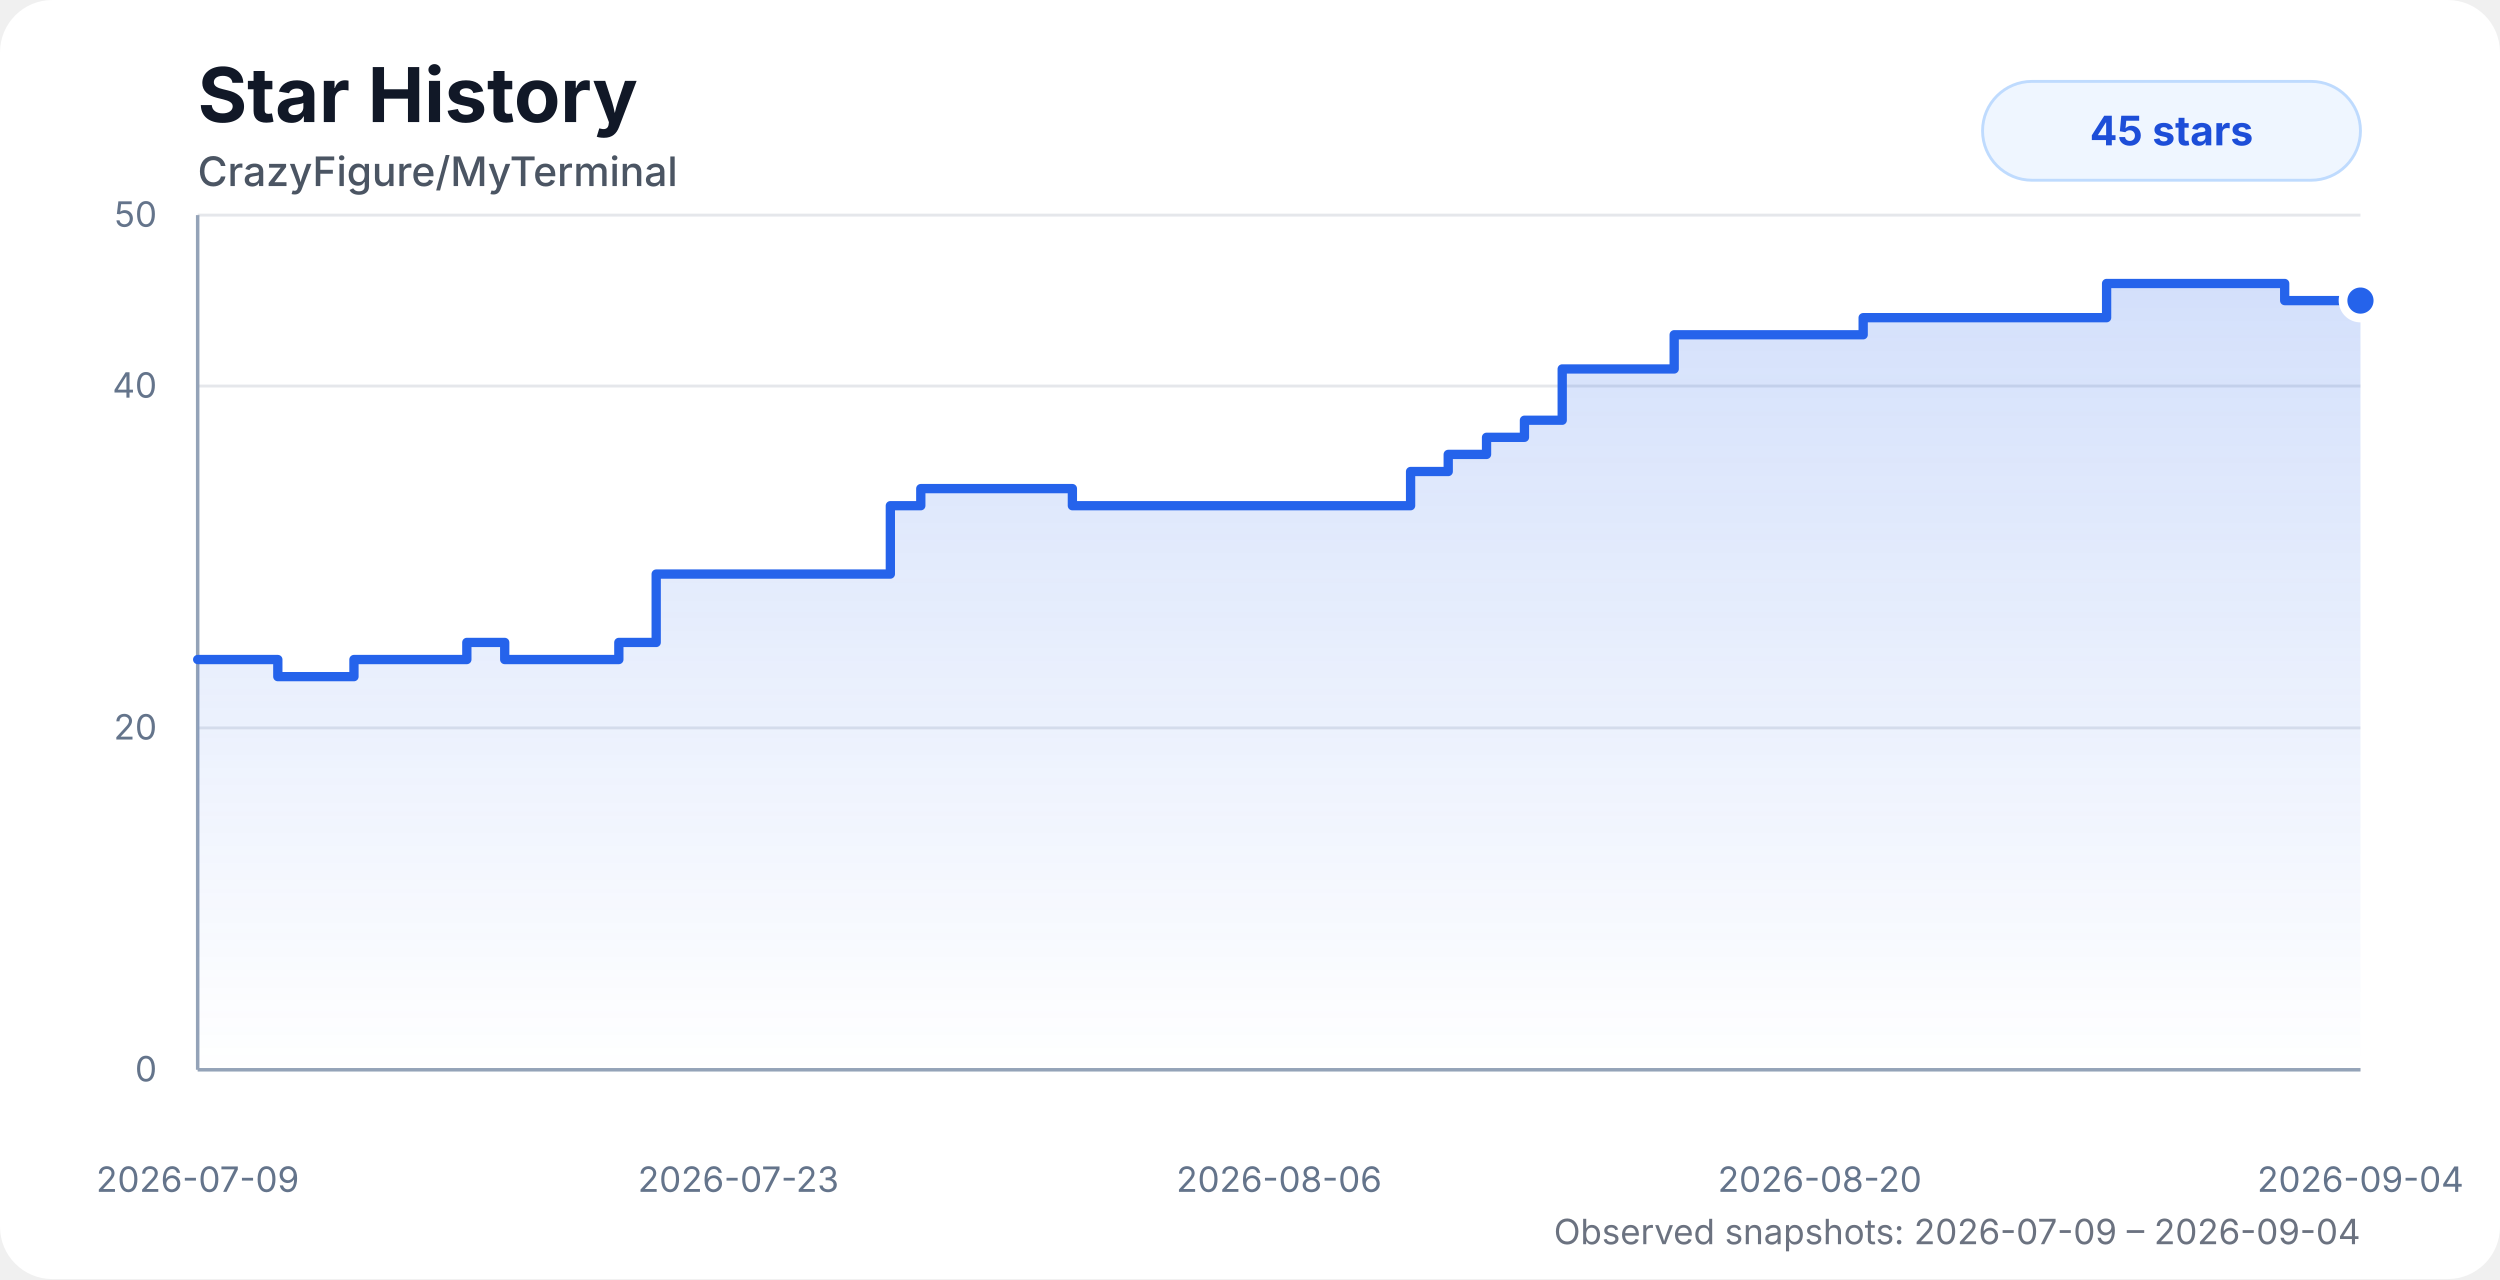
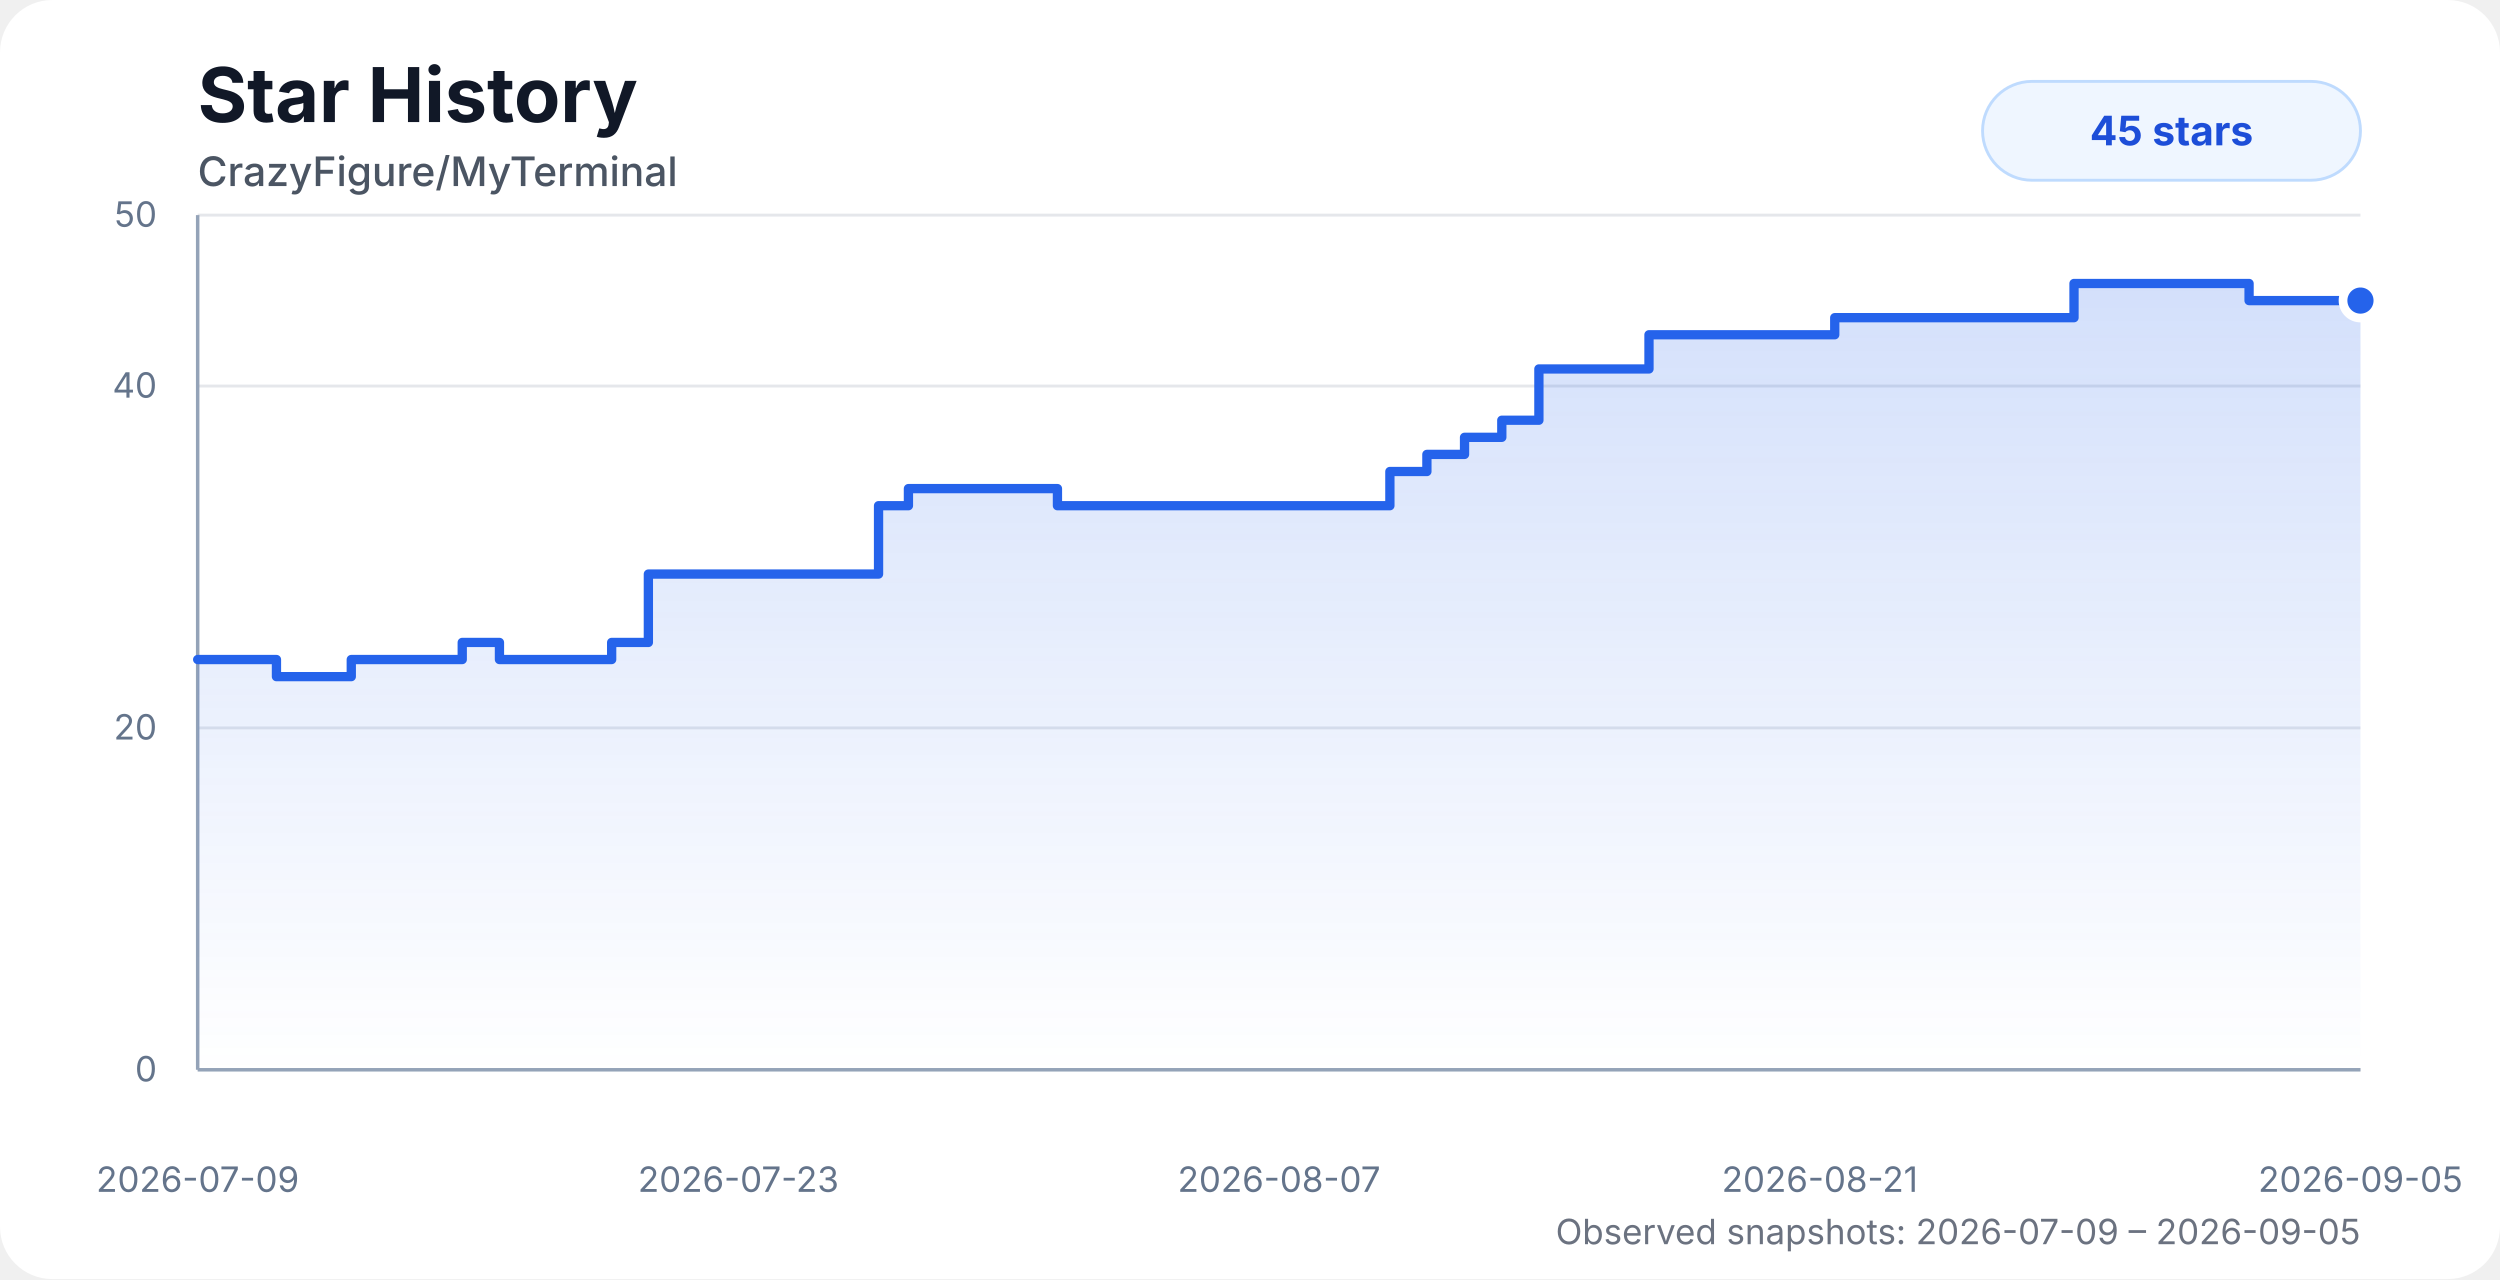
<svg xmlns="http://www.w3.org/2000/svg" width="860" height="440" viewBox="0 0 860 440" role="img" aria-labelledby="title desc">
  <style>
    .chart-bg { fill: #ffffff; }
    .title { fill: #111827; font: 700 26px system-ui, -apple-system, BlinkMacSystemFont, "Segoe UI", sans-serif; }
    .subtitle { fill: #4b5563; font: 500 14px system-ui, -apple-system, BlinkMacSystemFont, "Segoe UI", sans-serif; }
    .axis-label { fill: #64748b; font: 12px system-ui, -apple-system, BlinkMacSystemFont, "Segoe UI", sans-serif; }
    .grid { stroke: #e5e7eb; stroke-width: 1; }
    .axis { stroke: #94a3b8; stroke-width: 1.2; }
    .area { fill: url(#starGradient); opacity: 0.28; }
    .line { fill: none; stroke: #2563eb; stroke-width: 3.2; stroke-linecap: round; stroke-linejoin: round; }
    .dot { fill: #2563eb; stroke: #ffffff; stroke-width: 3; }
    .badge { fill: #eff6ff; stroke: #bfdbfe; }
    .badge-text { fill: #1d4ed8; font: 700 14px system-ui, -apple-system, BlinkMacSystemFont, "Segoe UI", sans-serif; }
    .status { fill: #6b7280; font: 12px system-ui, -apple-system, BlinkMacSystemFont, "Segoe UI", sans-serif; }
    @media (prefers-color-scheme: dark) {
      .chart-bg { fill: #0d1117; }
      .title { fill: #f8fafc; }
      .subtitle { fill: #cbd5e1; }
      .axis-label { fill: #94a3b8; }
      .grid { stroke: #1f2937; }
      .axis { stroke: #475569; }
      .dot { stroke: #0d1117; }
      .badge { fill: #172554; stroke: #1d4ed8; }
      .badge-text { fill: #bfdbfe; }
      .status { fill: #94a3b8; }
    }
  </style>
  <defs>
    <linearGradient id="starGradient" x1="0" x2="0" y1="0" y2="1">
      <stop offset="0%" stop-color="#2563eb" stop-opacity="0.72" />
      <stop offset="100%" stop-color="#2563eb" stop-opacity="0" />
    </linearGradient>
  </defs>
  <rect class="chart-bg" width="860" height="440" rx="18" />
  <text class="title" x="68" y="42">Star History</text>
  <text class="subtitle" x="68" y="64">CrazyFigure/MyTerminal</text>
  <g>
    <line class="grid" x1="68" y1="368" x2="812" y2="368" />
    <line class="grid" x1="68" y1="250.4" x2="812" y2="250.4" />
    <line class="grid" x1="68" y1="132.8" x2="812" y2="132.8" />
    <line class="grid" x1="68" y1="74" x2="812" y2="74" />
    <line class="axis" x1="68" y1="74" x2="68" y2="368" />
    <line class="axis" x1="68" y1="368" x2="812" y2="368" />
    <text class="axis-label" x="54" y="372" text-anchor="end">0</text>
    <text class="axis-label" x="54" y="254.4" text-anchor="end">20</text>
    <text class="axis-label" x="54" y="136.8" text-anchor="end">40</text>
    <text class="axis-label" x="54" y="78" text-anchor="end">50</text>
    <text class="axis-label" x="68" y="410" text-anchor="middle">2026-07-09</text>
    <text class="axis-label" x="254" y="410" text-anchor="middle">2026-07-23</text>
-     <text class="axis-label" x="440" y="410" text-anchor="middle">2026-08-06</text>
-     <text class="axis-label" x="626" y="410" text-anchor="middle">2026-08-20</text>
-     <text class="axis-label" x="812" y="410" text-anchor="middle">2026-09-04</text>
+     <text class="axis-label" x="440" y="410" text-anchor="middle">2026-08-07</text>
+     <text class="axis-label" x="626" y="410" text-anchor="middle">2026-08-21</text>
+     <text class="axis-label" x="812" y="410" text-anchor="middle">2026-09-05</text>
  </g>
-   <path class="area" d="M 68 226.88 H 82.92 V 226.88 H 95.57 V 232.76 H 121.76 V 226.88 H 160.59 V 221 H 173.62 V 226.88 H 212.88 V 221 H 225.73 V 197.48 H 238.75 V 197.48 H 306.28 V 173.96 H 316.75 V 168.08 H 368.9 V 173.96 H 407.86 V 173.96 H 420.85 V 173.96 H 433.87 V 173.96 H 446.62 V 173.96 H 459.06 V 173.96 H 472.14 V 173.96 H 485.24 V 162.2 H 498.19 V 156.32 H 511.37 V 150.44 H 524.41 V 144.56 H 537.4 V 126.92 H 549.83 V 126.92 H 562.92 V 126.92 H 575.92 V 115.16 H 588.89 V 115.16 H 601.92 V 115.16 H 614.92 V 115.16 H 627.99 V 115.16 H 640.93 V 109.28 H 654.02 V 109.28 H 667.03 V 109.28 H 679.99 V 109.28 H 693.07 V 109.28 H 710.72 V 109.28 H 724.67 V 97.52 H 734.95 V 97.52 H 747.37 V 97.52 H 760.52 V 97.52 H 773.1 V 97.52 H 785.93 V 103.4 H 798.93 V 103.4 H 812 V 103.4 L 812 368 L 68 368 Z" />
-   <path class="line" d="M 68 226.88 H 82.92 V 226.88 H 95.57 V 232.76 H 121.76 V 226.88 H 160.59 V 221 H 173.62 V 226.88 H 212.88 V 221 H 225.73 V 197.48 H 238.75 V 197.48 H 306.28 V 173.96 H 316.75 V 168.08 H 368.9 V 173.96 H 407.86 V 173.96 H 420.85 V 173.96 H 433.87 V 173.96 H 446.62 V 173.96 H 459.06 V 173.96 H 472.14 V 173.96 H 485.24 V 162.2 H 498.19 V 156.32 H 511.37 V 150.44 H 524.41 V 144.56 H 537.4 V 126.92 H 549.83 V 126.92 H 562.92 V 126.92 H 575.92 V 115.16 H 588.89 V 115.16 H 601.92 V 115.16 H 614.92 V 115.16 H 627.99 V 115.16 H 640.93 V 109.28 H 654.02 V 109.28 H 667.03 V 109.28 H 679.99 V 109.28 H 693.07 V 109.28 H 710.72 V 109.28 H 724.67 V 97.52 H 734.95 V 97.52 H 747.37 V 97.52 H 760.52 V 97.52 H 773.1 V 97.52 H 785.93 V 103.4 H 798.93 V 103.4 H 812 V 103.4" />
+   <path class="area" d="M 68 226.88 H 82.67 V 226.88 H 95.1 V 232.76 H 120.84 V 226.88 H 159.01 V 221 H 171.81 V 226.88 H 210.41 V 221 H 223.04 V 197.48 H 235.83 V 197.48 H 302.22 V 173.96 H 312.5 V 168.08 H 363.76 V 173.96 H 402.06 V 173.96 H 414.83 V 173.96 H 427.63 V 173.96 H 440.15 V 173.96 H 452.38 V 173.96 H 465.24 V 173.96 H 478.12 V 162.2 H 490.85 V 156.32 H 503.8 V 150.44 H 516.62 V 144.56 H 529.38 V 126.92 H 541.61 V 126.92 H 554.47 V 126.92 H 567.25 V 115.16 H 580 V 115.16 H 592.81 V 115.16 H 605.59 V 115.16 H 618.43 V 115.16 H 631.15 V 109.28 H 644.02 V 109.28 H 656.81 V 109.28 H 669.54 V 109.28 H 682.4 V 109.28 H 699.75 V 109.28 H 713.46 V 97.52 H 723.56 V 97.52 H 735.77 V 97.52 H 748.7 V 97.52 H 761.07 V 97.52 H 773.68 V 103.4 H 786.45 V 103.4 H 799.3 V 103.4 H 812 V 103.4 L 812 368 L 68 368 Z" />
+   <path class="line" d="M 68 226.88 H 82.67 V 226.88 H 95.1 V 232.76 H 120.84 V 226.88 H 159.01 V 221 H 171.81 V 226.88 H 210.41 V 221 H 223.04 V 197.48 H 235.83 V 197.48 H 302.22 V 173.96 H 312.5 V 168.08 H 363.76 V 173.96 H 402.06 V 173.96 H 414.83 V 173.96 H 427.63 V 173.96 H 440.15 V 173.96 H 452.38 V 173.96 H 465.24 V 173.96 H 478.12 V 162.2 H 490.85 V 156.32 H 503.8 V 150.44 H 516.62 V 144.56 H 529.38 V 126.92 H 541.61 V 126.92 H 554.47 V 126.92 H 567.25 V 115.16 H 580 V 115.16 H 592.81 V 115.16 H 605.59 V 115.16 H 618.43 V 115.16 H 631.15 V 109.28 H 644.02 V 109.28 H 656.81 V 109.28 H 669.54 V 109.28 H 682.4 V 109.28 H 699.75 V 109.28 H 713.46 V 97.52 H 723.56 V 97.52 H 735.77 V 97.52 H 748.7 V 97.52 H 761.07 V 97.52 H 773.68 V 103.4 H 786.45 V 103.4 H 799.3 V 103.4 H 812 V 103.4" />
  <circle class="dot" cx="812" cy="103.4" r="6" />
  <rect class="badge" x="682" y="28" width="130" height="34" rx="17" />
  <text class="badge-text" x="747" y="50" text-anchor="middle">45 stars</text>
-   <text class="status" x="812" y="428" text-anchor="end">Observed snapshots: 2026-07-09 – 2026-09-04</text>
+   <text class="status" x="812" y="428" text-anchor="end">Observed snapshots: 2026-07-09 – 2026-09-05</text>
</svg>
